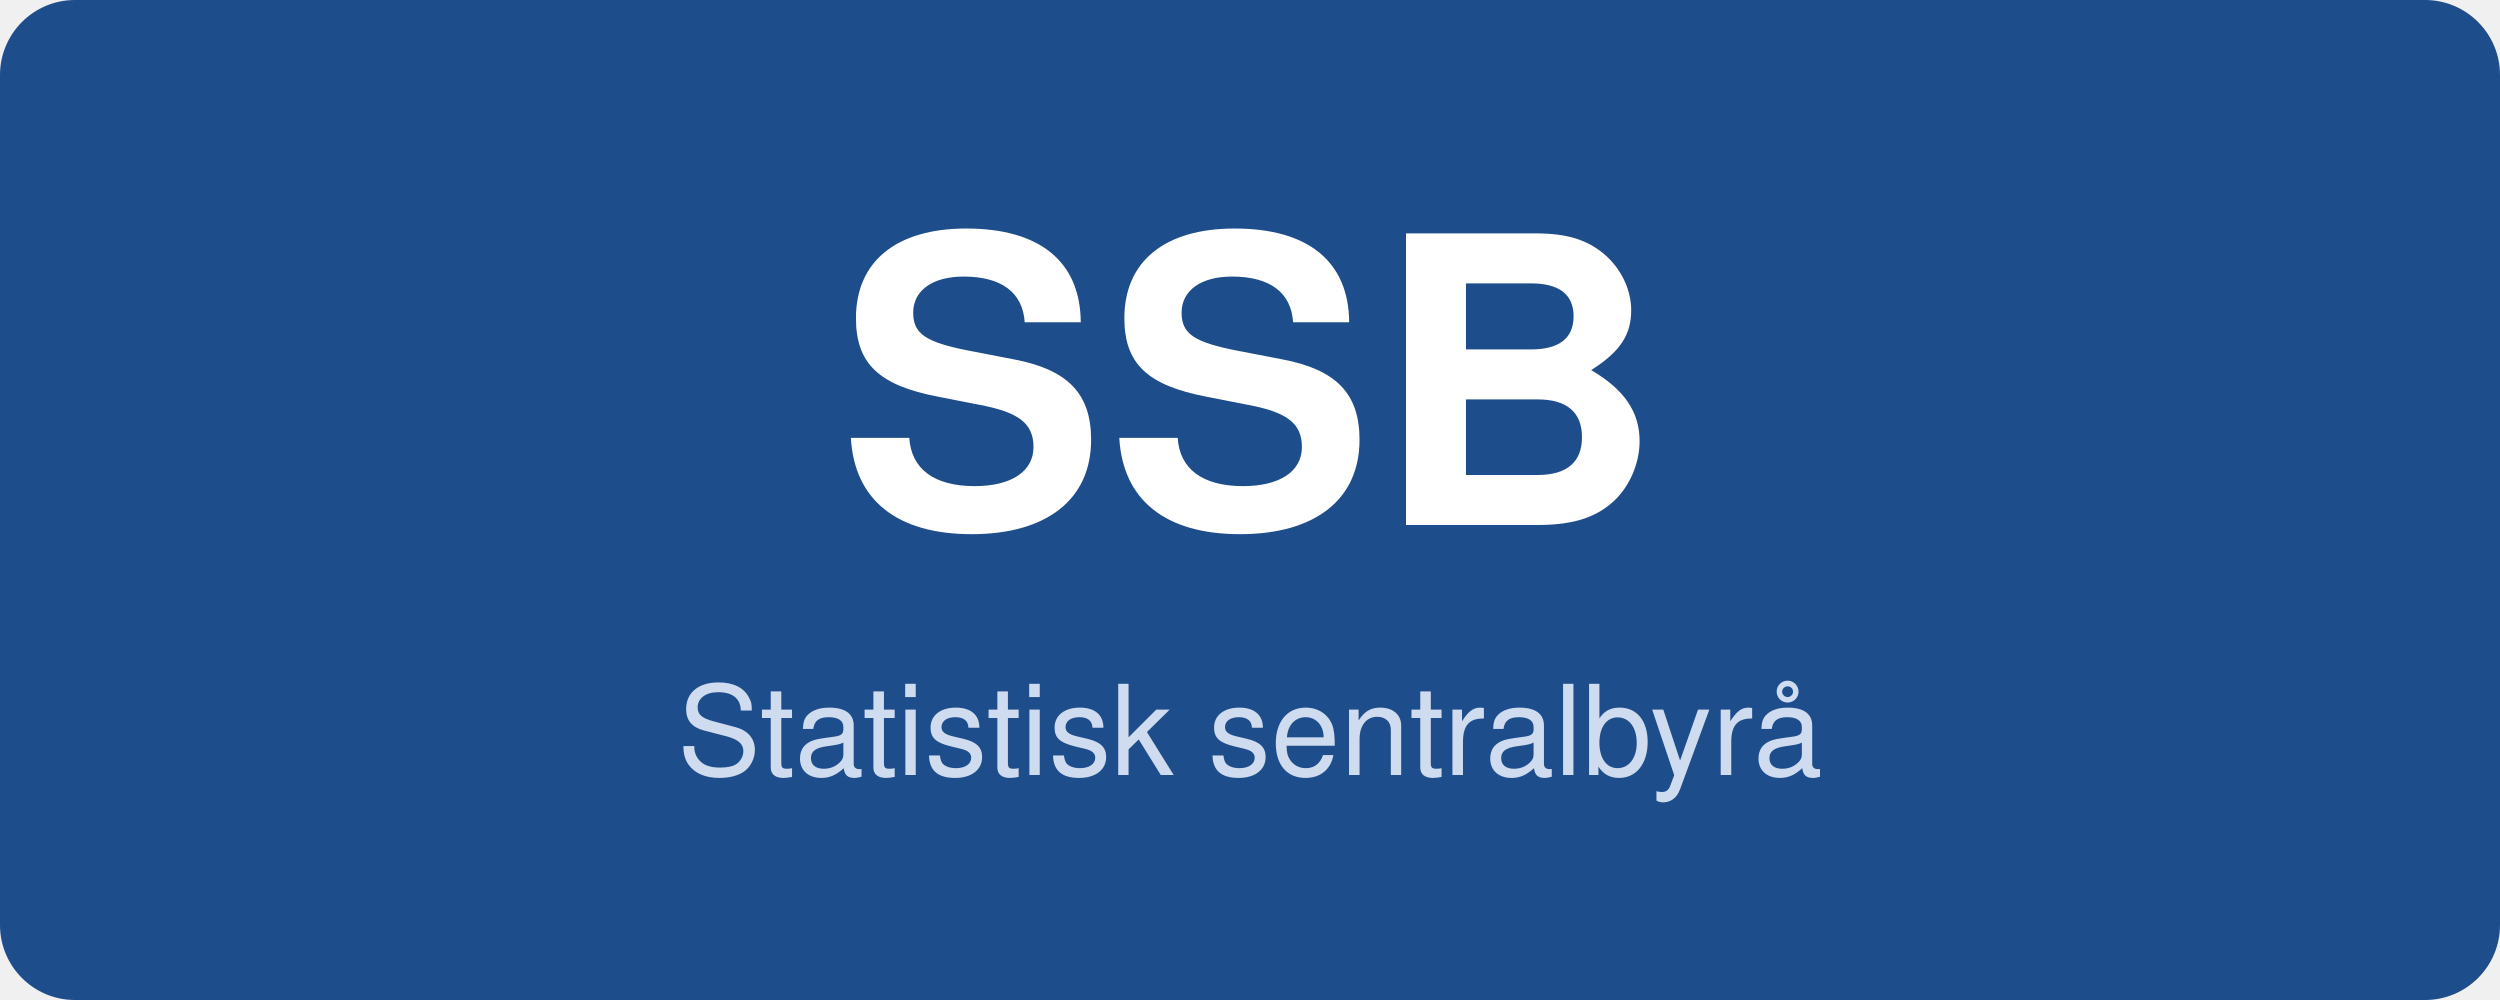
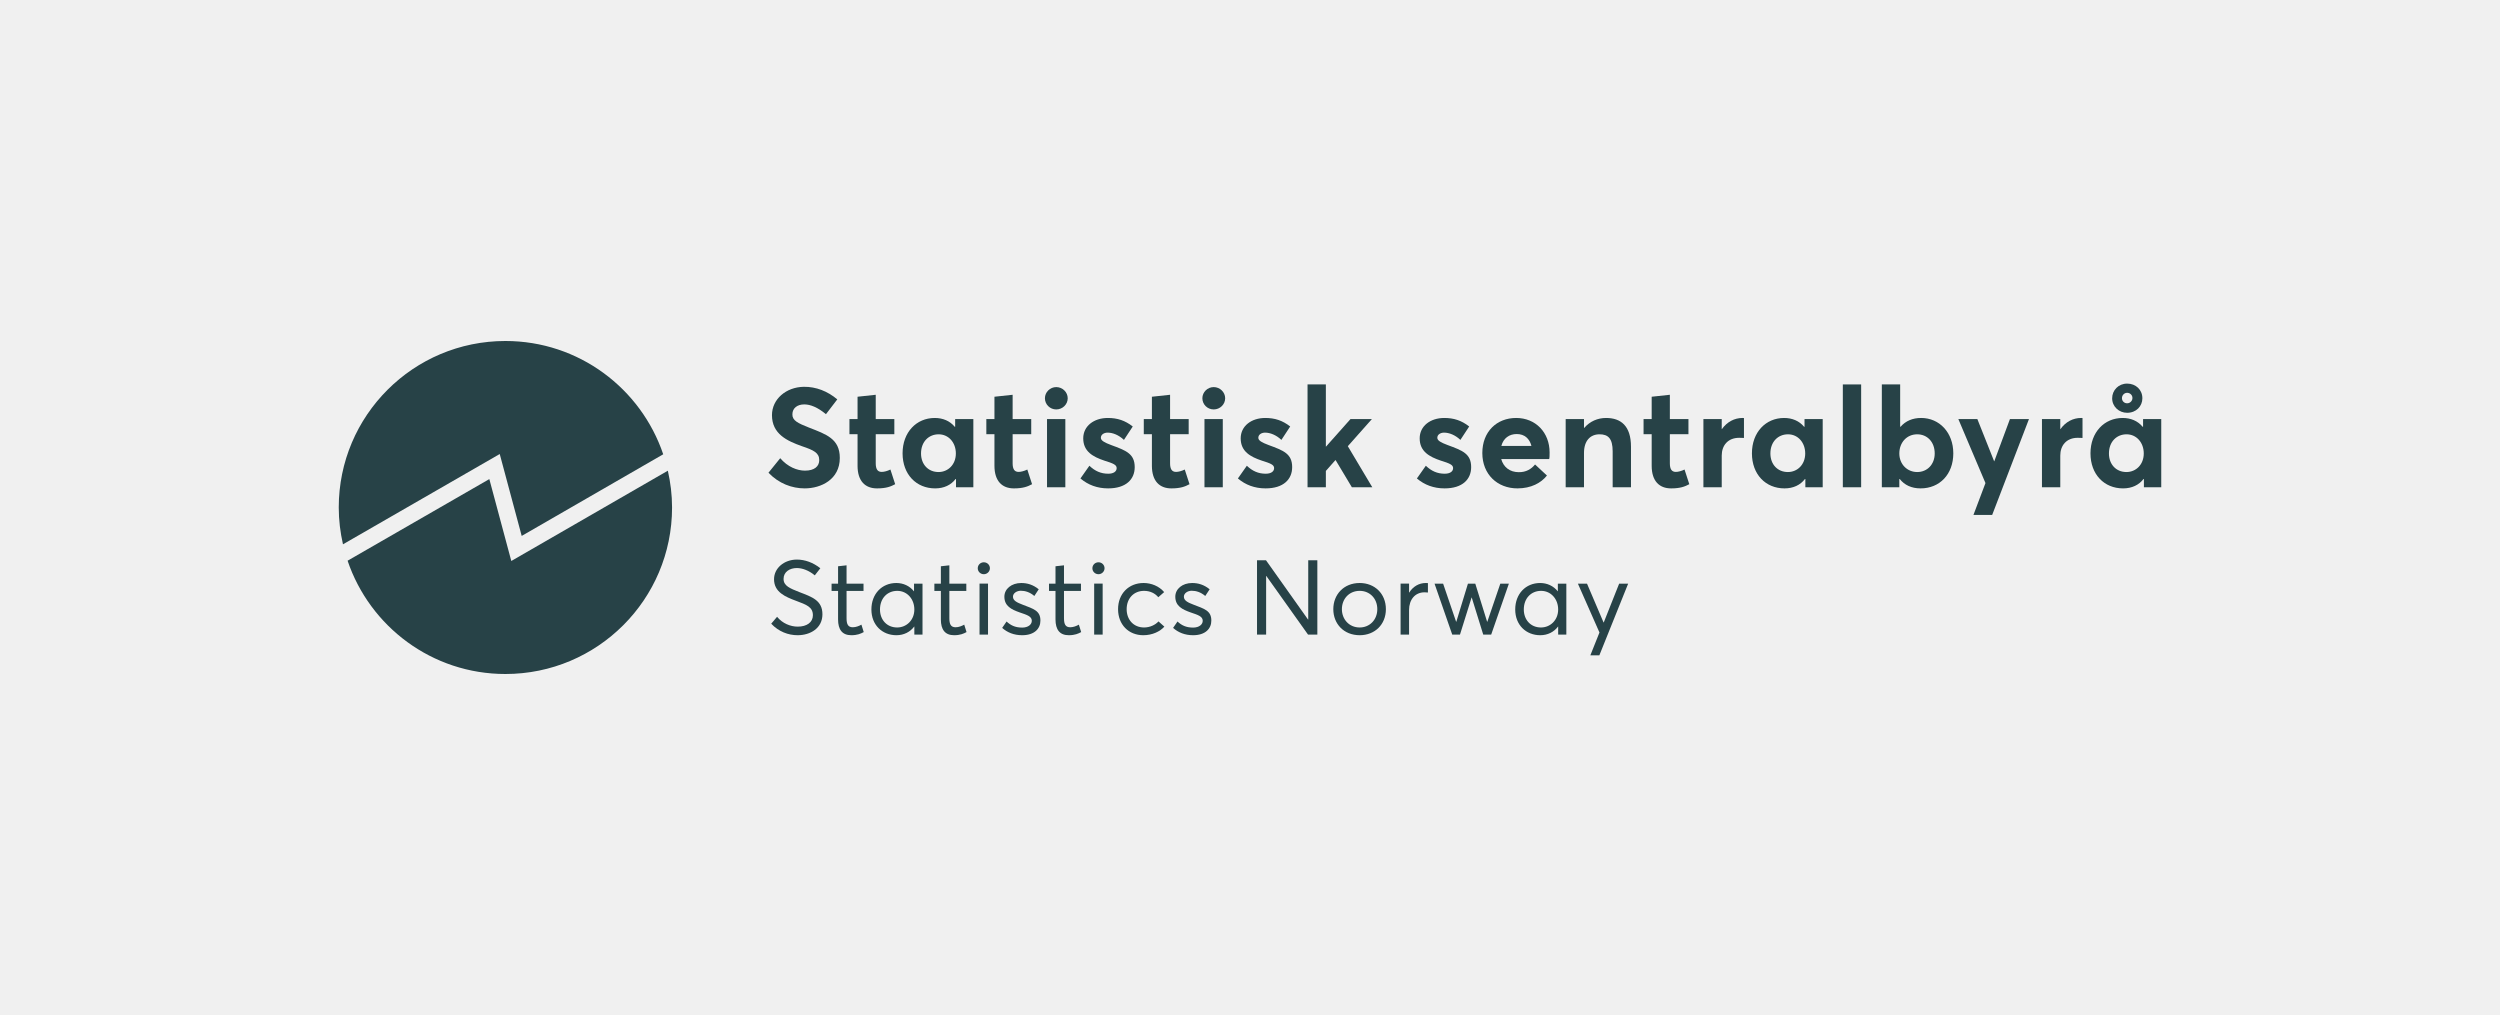
- <svg xmlns="http://www.w3.org/2000/svg" viewBox="0 0 200 80" role="img" aria-label="Statistisk sentralbyrå (SSB) — placeholder logo">
-   <rect width="200" height="80" fill="#1e4d8c" rx="6" />
-   <text x="100" y="42" text-anchor="middle" font-family="Helvetica, Arial, sans-serif" font-size="32" font-weight="700" fill="#ffffff">SSB</text>
-   <text x="100" y="62" text-anchor="middle" font-family="Helvetica, Arial, sans-serif" font-size="10" fill="#cfdcef">Statistisk sentralbyrå</text>
+ <svg xmlns="http://www.w3.org/2000/svg" id="a" viewBox="0 0 5000 2030">
+   <path d="m1536.94,945.47l23.5-29.07c14.82,17.33,33.84,24.88,49.5,24.88,19.02,0,28.54-8.66,28.54-20.96,0-14.54-10.64-19.85-34.68-27.95-29.94-10.63-59.86-24.6-59.86-62.04,0-31.86,27.97-56.17,63.78-56.73,24.61-.29,47.55,8.94,66.85,25.15l-22.66,29.63c-16.5-13.7-31.05-19.57-43.36-19.57-13.71,0-23.77,7.27-23.77,19.85-.29,12.29,10.63,17.61,33.29,26.55,34.41,13.41,61.54,22.35,61.54,60.64,0,43.32-37.77,60.92-70.21,60.92-25.73,0-51.75-9.78-72.45-31.3Z" fill="#274247" />
+   <path d="m1715.1,931.5v-63.15h-16.22v-30.18h16.22v-44.71l36.37-3.91v48.63h37.2v30.18h-37.2v58.12c0,11.74,3.64,17.33,12.02,17.33,4.48,0,11.19-1.67,17.35-4.75l9.51,29.34c-8.95,4.75-17.9,8.39-36.36,8.39-23.5,0-38.89-14.54-38.89-45.28Z" fill="#274247" />
+   <path d="m1946.69,838.16v136.38h-34.69v-16.49h-.83c-9.24,12.01-23.22,18.73-40.84,18.73-37.77,0-65.18-27.95-65.18-70.14s27.69-70.7,64.33-70.7c16.23,0,30.2,5.86,40,17.6h.83v-15.37h36.38Zm-34.97,68.75c0-21.8-14.55-38.29-34.41-38.29s-35.25,14.81-35.25,38.29c0,22.07,14.55,37.17,34.97,37.17,19.02,0,34.68-14.81,34.68-37.17Z" fill="#274247" />
+   <path d="m1988.9,931.5v-63.15h-16.23v-30.18h16.23v-44.71l36.36-3.91v48.63h37.19v30.18h-37.19v58.12c0,11.74,3.63,17.33,12.03,17.33,4.46,0,11.18-1.67,17.33-4.75l9.52,29.34c-8.94,4.75-17.9,8.39-36.36,8.39-23.49,0-38.88-14.54-38.88-45.28Z" fill="#274247" />
+   <path d="m2089.84,796.53c0-12.3,10.35-22.36,22.66-22.36s22.94,10.06,22.94,22.36-10.35,22.35-22.94,22.35-22.66-10.06-22.66-22.35Zm4.2,41.63h36.64v136.38h-36.64v-136.38Z" fill="#274247" />
+   <path d="m2160.88,956.93l17.9-25.43c11.18,10.63,22.94,15.93,37.77,15.93,10.63,0,16.77-4.48,16.77-11.18s-7-9.5-24.9-15.09c-22.37-7.55-41.95-18.16-41.95-44.44,0-24.59,21.25-40.79,49.23-40.79,19.03,0,34.41,5.02,49.8,17.04l-17.62,26.83c-10.63-10.06-22.66-14.54-32.73-14.54-5.87,0-13.42,3.08-13.42,10.35,0,5.59,7.28,9.5,20.7,14.53,29.66,10.89,46.99,17.33,46.99,44.15,0,24.32-17.33,42.48-53.13,42.48-21.83,0-40.28-6.99-55.39-19.85Z" fill="#274247" />
+   <path d="m2303.8,931.5v-63.15h-16.23v-30.18h16.23v-44.71l36.36-3.91v48.63h37.19v30.18h-37.19v58.12c0,11.74,3.63,17.33,12.03,17.33,4.46,0,11.18-1.67,17.33-4.75l9.52,29.34c-8.94,4.75-17.9,8.39-36.36,8.39-23.49,0-38.88-14.54-38.88-45.28Z" fill="#274247" />
+   <path d="m2404.74,796.53c0-12.3,10.35-22.36,22.66-22.36s22.94,10.06,22.94,22.36-10.35,22.35-22.94,22.35-22.66-10.06-22.66-22.35Zm4.2,41.63h36.64v136.38h-36.64v-136.38Z" fill="#274247" />
+   <path d="m2475.79,956.93l17.9-25.43c11.18,10.63,22.94,15.93,37.77,15.93,10.63,0,16.77-4.48,16.77-11.18s-7-9.5-24.9-15.09c-22.37-7.55-41.95-18.16-41.95-44.44,0-24.59,21.25-40.79,49.23-40.79,19.03,0,34.41,5.02,49.8,17.04l-17.62,26.83c-10.63-10.06-22.66-14.54-32.73-14.54-5.87,0-13.42,3.08-13.42,10.35,0,5.59,7.28,9.5,20.7,14.53,29.66,10.89,46.99,17.33,46.99,44.15,0,24.32-17.33,42.48-53.13,42.48-21.83,0-40.28-6.99-55.39-19.85Z" fill="#274247" />
+   <path d="m2670.74,920.33l-19.01,21.51v32.7h-36.65v-205.68h36.65v124.36h.28l48.95-55.05h42.8l-48.12,54.22,48.95,82.16h-40.84l-32.45-54.21h-.56Z" fill="#274247" />
+   <path d="m2833.77,956.93l17.9-25.43c11.18,10.63,22.94,15.93,37.77,15.93,10.63,0,16.77-4.48,16.77-11.18s-7-9.5-24.9-15.09c-22.37-7.55-41.95-18.16-41.95-44.44,0-24.59,21.25-40.79,49.23-40.79,19.03,0,34.41,5.02,49.8,17.04l-17.62,26.83c-10.63-10.06-22.66-14.54-32.73-14.54-5.87,0-13.42,3.08-13.42,10.35,0,5.59,7.28,9.5,20.7,14.53,29.66,10.89,46.99,17.33,46.99,44.15,0,24.32-17.33,42.48-53.13,42.48-21.83,0-40.28-6.99-55.39-19.85Z" fill="#274247" />
+   <path d="m3098.37,918.09h-95.95c4.48,16.2,17.35,26.26,34.97,26.26,14.55.29,25.18-6.14,32.73-15.37l23.77,22.08c-11.75,14.81-31.6,25.71-59.02,25.71-40.01,0-70.22-27.95-70.22-70.71s28.82-70.14,67.7-70.14,66.85,29.06,66.85,69.03c0,4.47,0,10.89-.83,13.13Zm-95.67-26.27h60.15c-3.65-14.25-13.42-23.75-29.38-23.75-14.83,0-26.57,8.1-30.77,23.75Z" fill="#274247" />
+   <path d="m3261.97,893.5v81.04h-36.64v-71.82c0-25.99-9.24-34.1-26.29-34.1-18.47,0-31.05,12.85-31.05,37.17v68.75h-36.65v-136.38h36.65v17.61h.56c11.18-13.13,26.85-19.84,43.64-19.84,29.36,0,49.78,15.65,49.78,57.57Z" fill="#274247" />
+   <path d="m3303.35,931.5v-63.15h-16.23v-30.18h16.23v-44.71l36.36-3.91v48.63h37.19v30.18h-37.19v58.12c0,11.74,3.63,17.33,12.03,17.33,4.46,0,11.18-1.67,17.33-4.75l9.52,29.34c-8.94,4.75-17.9,8.39-36.36,8.39-23.49,0-38.88-14.54-38.88-45.28Z" fill="#274247" />
+   <path d="m3487.93,836.21v39.68c-3.63-.28-7.55-.28-9.52-.28-22.66,0-34.95,15.37-34.95,35.48v63.44h-36.65v-136.38h36.65v20.12h.28c10.35-14.53,25.16-22.35,41.4-22.35,1.11,0,2.24,0,2.8.28Z" fill="#274247" />
+   <path d="m3645.4,838.16v136.38h-34.69v-16.49h-.83c-9.24,12.01-23.22,18.73-40.84,18.73-37.77,0-65.18-27.95-65.18-70.14s27.7-70.7,64.33-70.7c16.23,0,30.21,5.86,40.01,17.6h.83v-15.37h36.38Zm-34.97,68.75c0-21.8-14.55-38.29-34.41-38.29s-35.23,14.81-35.23,38.29c0,22.07,14.53,37.17,34.95,37.17,19.03,0,34.69-14.81,34.69-37.17Z" fill="#274247" />
+   <path d="m3685.66,768.86h36.64v205.68h-36.64v-205.68Z" fill="#274247" />
+   <path d="m3906.61,906.63c0,42.2-27.42,70.14-65.45,70.14-18.2,0-32.17-6.71-41.69-18.73h-.83v16.49h-34.97v-205.68h36.65v84.67h.83c10.07-11.74,24.33-17.6,41.12-17.6,36.64,0,64.33,29.34,64.33,70.7Zm-37.19.28c0-23.47-15.38-38.29-34.97-38.29-20.98,0-35.8,16.49-35.8,38.29s15.94,37.17,35.8,37.17,34.97-15.09,34.97-37.17Z" fill="#274247" />
+   <path d="m4057.92,838.16l-73.57,191.71h-37.47l24.05-63.72-54.26-127.99h38.04l33.56,84.4h.28l31.32-84.4h38.04Z" fill="#274247" />
+   <path d="m4165.03,836.21v39.68c-3.63-.28-7.55-.28-9.52-.28-22.66,0-34.95,15.37-34.95,35.48v63.44h-36.65v-136.38h36.65v20.12h.28c10.35-14.53,25.18-22.35,41.4-22.35,1.11,0,2.24,0,2.8.28Z" fill="#274247" />
+   <path d="m4322.5,838.16v136.38h-34.69v-16.49h-.83c-9.24,12.01-23.22,18.73-40.84,18.73-37.77,0-65.18-27.95-65.18-70.14s27.7-70.7,64.33-70.7c16.23,0,30.21,5.86,40.01,17.6h.83v-15.37h36.38Zm-34.97,68.75c0-21.8-14.55-38.29-34.41-38.29s-35.23,14.81-35.23,38.29c0,22.07,14.53,37.17,34.95,37.17,19.03,0,34.69-14.81,34.69-37.17Zm-63.22-110.38c0-15.93,12.59-29.34,29.94-29.34s30.49,12.29,30.49,29.34c0,15.93-12.31,29.06-30.49,29.06-16.22,0-29.94-12.29-29.94-29.06Zm19.59-.29c0,5.87,4.48,10.35,10.35,10.35s10.63-4.75,10.63-10.63-4.76-10.34-10.63-10.34-10.35,5.03-10.35,10.62Z" fill="#274247" />
+   <path d="m1542.43,1247.41l11.72-13.81c10.68,13.18,26.81,19.67,41.27,19.67,18.22,0,30.37-8.58,30.37-22.81,0-16.74-13.41-21.14-33.3-28.67-22-8.17-44.41-17.58-44.41-43.32,0-22.18,20.11-39.14,45.46-39.34,16.55,0,32.89,6.07,47.13,17.37l-11.1,14.23c-11.74-9.83-24.93-14.65-36.03-14.65-13.82,0-26.4,7.54-26.4,21.56-.2,14.23,13.2,19.25,31.64,26.57,25.14,9.63,46.08,16.54,46.08,44.37s-24.09,41.85-49.64,41.85c-18.65,0-37.91-7.12-52.78-23.02Z" fill="#274247" />
+   <path d="m1676.14,1238.83v-56.92h-12.99v-14.64h12.99v-34.74l16.97-1.89v36.63h33.93v14.64h-33.93v54.42c0,12.14,2.93,18.2,12.56,18.2,6.07,0,12.36-2.51,17.17-5.23l4.61,14.86c-5.66,3.14-12.78,6.28-24.72,6.28-18.22,0-26.6-11.09-26.6-31.61Z" fill="#274247" />
+   <path d="m1845.02,1167.27v101.91h-16.34v-16.11h-.2c-8.17,10.88-20.74,17.37-35.62,17.37-28.28,0-50.06-20.3-50.06-51.48s20.95-52.95,49.86-52.95c14.04,0,26.6,5.86,35.19,16.53h.2v-15.27h16.97Zm-16.34,51.69c0-20.92-14.45-37.25-34.14-37.25s-34.56,14.64-34.56,37.25c0,20.51,13.62,36,34.36,36,18.43,0,34.35-14.45,34.35-36Z" fill="#274247" />
+   <path d="m1881.74,1238.83v-56.92h-12.99v-14.64h12.99v-34.74l16.96-1.89v36.63h33.94v14.64h-33.94v54.42c0,12.14,2.94,18.2,12.57,18.2,6.08,0,12.36-2.51,17.18-5.23l4.61,14.86c-5.66,3.14-12.78,6.28-24.72,6.28-18.23,0-26.61-11.09-26.61-31.61Z" fill="#274247" />
+   <path d="m1955.5,1136.5c0-6.49,5.25-11.93,12.16-11.93s12.15,5.44,12.15,11.93-5.44,11.92-12.15,11.92-12.16-5.23-12.16-11.92Zm3.56,30.76h16.97v101.91h-16.97v-101.91Z" fill="#274247" />
+   <path d="m2004.34,1255.79l8.81-12.76c7.95,7.33,16.76,12.14,31.21,12.14,12.15,0,19.26-6.28,19.26-13.6,0-8.8-9.42-11.73-24.29-16.74-16.55-5.86-30.59-12.77-30.59-31.39,0-15.7,14.26-27.42,33.73-27.42,12.15,0,23.67,3.35,34.99,12.55l-8.8,13.39c-9.01-7.74-18.44-10.46-27.02-10.46-7.75,0-15.71,4.61-15.71,11.93,0,7.95,8.39,11.72,19.28,15.9,21.58,8.37,35.82,11.93,35.61,32.02,0,15.9-11.93,29.09-36.44,29.09-16.76,0-29.97-5.65-40.02-14.65Z" fill="#274247" />
+   <path d="m2111.01,1238.83v-56.92h-12.98v-14.64h12.98v-34.74l16.97-1.89v36.63h33.94v14.64h-33.94v54.42c0,12.14,2.94,18.2,12.57,18.2,6.08,0,12.36-2.51,17.18-5.23l4.61,14.86c-5.66,3.14-12.78,6.28-24.72,6.28-18.23,0-26.62-11.09-26.62-31.61Z" fill="#274247" />
+   <path d="m2184.78,1136.5c0-6.49,5.25-11.93,12.16-11.93s12.15,5.44,12.15,11.93-5.44,11.92-12.15,11.92-12.16-5.23-12.16-11.92Zm3.56,30.76h16.97v101.91h-16.97v-101.91Z" fill="#274247" />
+   <path d="m2236.13,1218.32c0-30.76,21.16-52.32,51.11-52.32,15.3,0,31.01,6.28,41.07,18.2l-11.74,10.26c-6.28-7.74-16.33-12.76-28.48-12.76-20.53,0-34.77,15.07-34.77,36.62s14.24,36.63,34.77,36.63c11.93,0,22.61-5.23,28.91-12.14l11.72,10.46c-8.58,9.63-23.87,17.17-42.1,17.17-29.33,0-50.49-21.14-50.49-52.11Z" fill="#274247" />
+   <path d="m2346.18,1255.79l8.81-12.76c7.95,7.33,16.76,12.14,31.21,12.14,12.15,0,19.26-6.28,19.26-13.6,0-8.8-9.42-11.73-24.29-16.74-16.55-5.86-30.57-12.77-30.57-31.39,0-15.7,14.24-27.42,33.71-27.42,12.15,0,23.67,3.35,34.99,12.55l-8.8,13.39c-9.01-7.74-18.44-10.46-27.02-10.46-7.75,0-15.71,4.61-15.71,11.93,0,7.95,8.39,11.72,19.28,15.9,21.58,8.37,35.82,11.93,35.61,32.02,0,15.9-11.93,29.09-36.44,29.09-16.76,0-29.97-5.65-40.02-14.65Z" fill="#274247" />
+   <path d="m2634.69,1120.59v148.59h-18.64l-83.38-117.19h-.41v117.19h-18.23v-148.59h18.02l84,118.45h.41v-118.45h18.23Z" fill="#274247" />
+   <path d="m2666.62,1218.32c0-29.29,20.94-52.32,52.79-52.32,29.95,0,52.37,21.35,52.37,52.32s-22.41,52.11-52.37,52.11c-31.85,0-52.79-22.81-52.79-52.11Zm87.97,0c0-21.76-15.5-36.62-35.18-36.62-21.37,0-35.61,16.33-35.61,36.62s14.45,36.63,35.61,36.63c19.68,0,35.18-15.08,35.18-36.63Z" fill="#274247" />
+   <path d="m2855.84,1166.21v18.84c-2.31-.21-5.04-.42-6.7-.42-19.28,0-31.01,14.86-31.01,35.36v49.18h-16.95v-101.91h16.95v17.99h.21c7.54-12.14,19.49-19.25,33.3-19.25,1.68,0,3.16,0,4.2.2Z" fill="#274247" />
+   <path d="m3017.78,1167.27l-35.4,101.91h-15.92l-23.04-74.29h-.21l-23.25,74.29h-15.5l-35.4-101.91h17.17l25.98,76.17h.43l23.25-76.17h14.67l23.66,76.17h.43l25.98-76.17h17.17Z" fill="#274247" />
+   <path d="m3132.67,1167.27v101.91h-16.35v-16.11h-.21c-8.16,10.88-20.73,17.37-35.61,17.37-28.27,0-50.06-20.3-50.06-51.48s20.94-52.95,49.85-52.95c14.04,0,26.62,5.86,35.2,16.53h.21v-15.27h16.97Zm-16.35,51.69c0-20.92-14.45-37.25-34.14-37.25s-34.56,14.64-34.56,37.25c0,20.51,13.6,36,34.35,36,18.43,0,34.35-14.45,34.35-36Z" fill="#274247" />
+   <path d="m3256.33,1167.27l-57.61,143.35h-18.02l18.23-45.62-43.15-97.73h18.21l33.11,77.64h.41l30.8-77.64h18.02Z" fill="#274247" />
+   <path d="m1043.4,1071.84l283.03-163.27c-44.48-131.65-168.83-226.58-315.62-226.58-184.08,0-333.31,149.09-333.31,333,0,25.33,3.08,49.91,8.45,73.62l313.51-180.56,43.94,163.78Z" fill="#274247" />
+   <path d="m1022.6,1121.98l-43.94-163.81-283.47,163.25c44.48,131.65,168.83,226.58,315.62,226.58,184.08,0,333.31-149.09,333.31-333,0-25.33-3.08-49.89-8.44-73.6l-313.08,180.58Z" fill="#274247" />
</svg>
